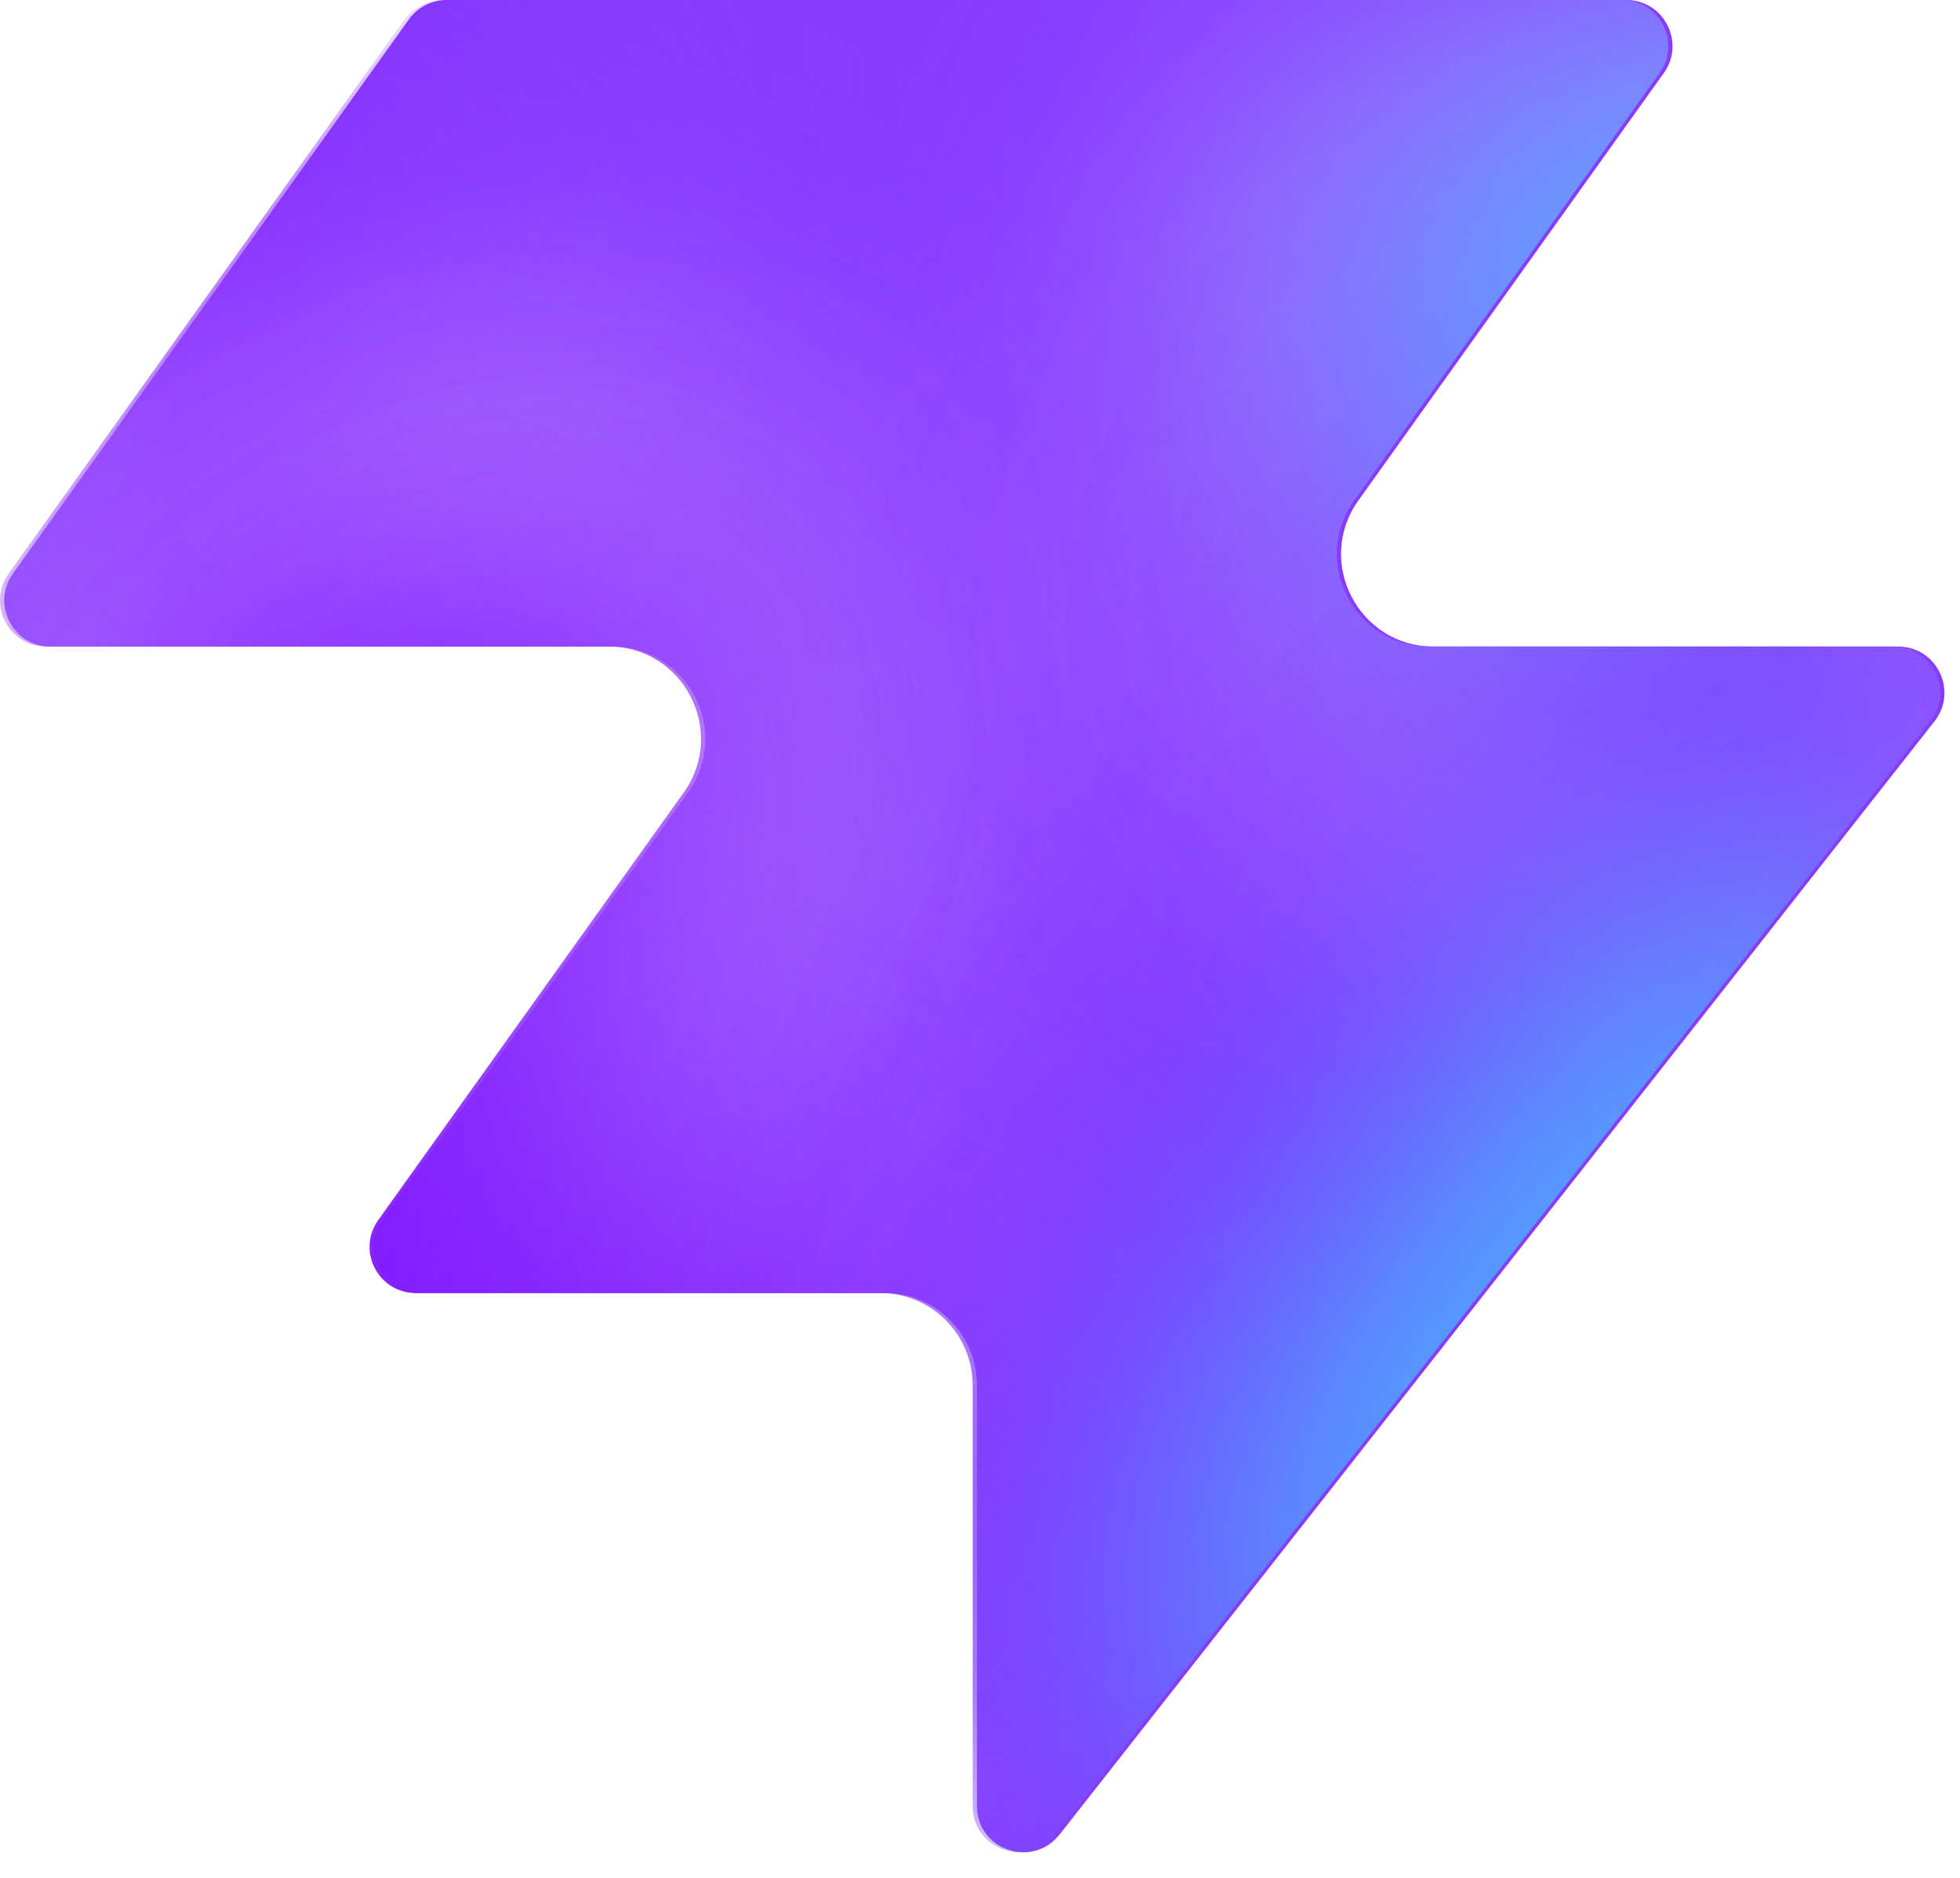
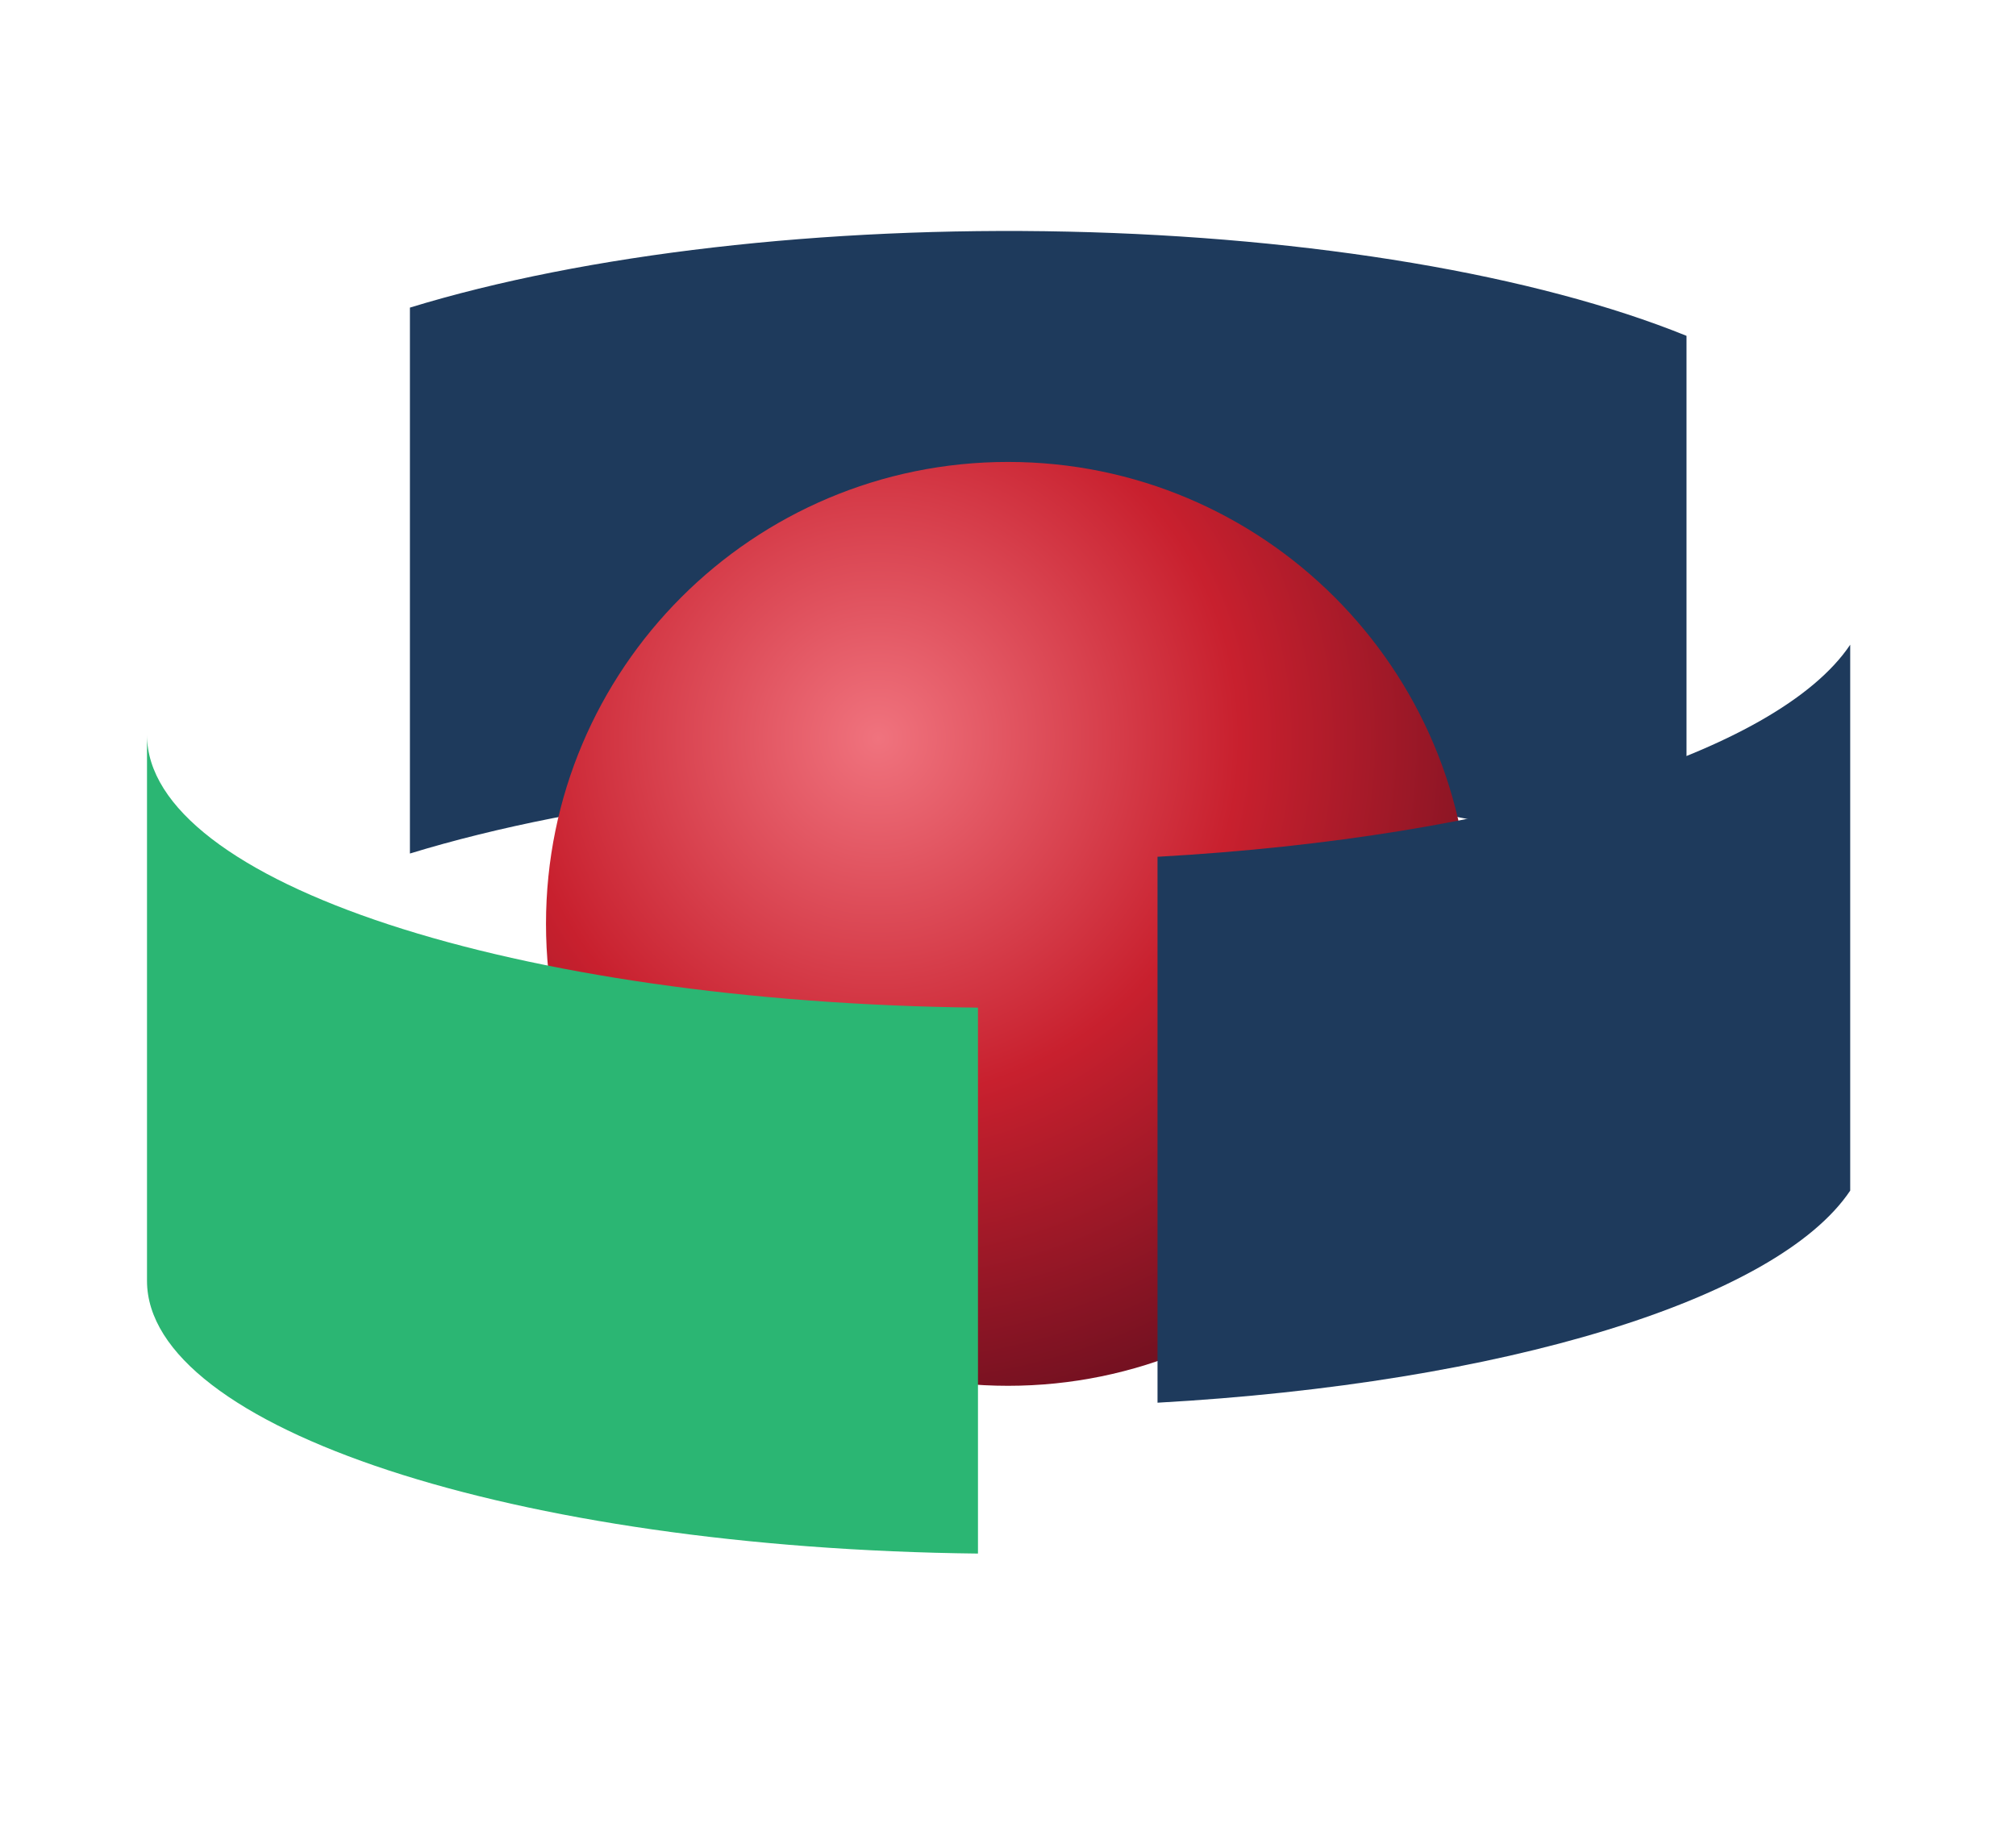
- <svg xmlns="http://www.w3.org/2000/svg" width="48" height="46" fill="none" viewBox="0 0 48 46">
-   <path fill="#863bff" d="M25.946 44.938c-.664.845-2.021.375-2.021-.698V33.937a2.26 2.26 0 0 0-2.262-2.262H10.287c-.92 0-1.456-1.04-.92-1.788l7.48-10.471c1.07-1.497 0-3.578-1.842-3.578H1.237c-.92 0-1.456-1.04-.92-1.788L10.013.474c.214-.297.556-.474.92-.474h28.894c.92 0 1.456 1.04.92 1.788l-7.48 10.471c-1.07 1.498 0 3.579 1.842 3.579h11.377c.943 0 1.473 1.088.89 1.83L25.947 44.94z" style="fill:#863bff;fill:color(display-p3 .525 .23 1);fill-opacity:1" />
-   <mask id="a" width="48" height="46" x="0" y="0" maskUnits="userSpaceOnUse" style="mask-type:alpha">
-     <path fill="#000" d="M25.842 44.938c-.664.844-2.021.375-2.021-.698V33.937a2.26 2.26 0 0 0-2.262-2.262H10.183c-.92 0-1.456-1.04-.92-1.788l7.48-10.471c1.07-1.498 0-3.579-1.842-3.579H1.133c-.92 0-1.456-1.04-.92-1.787L9.91.473c.214-.297.556-.474.92-.474h28.894c.92 0 1.456 1.04.92 1.788l-7.48 10.471c-1.07 1.498 0 3.578 1.842 3.578h11.377c.943 0 1.473 1.088.89 1.832L25.843 44.94z" style="fill:#000;fill-opacity:1" />
-   </mask>
-   <g mask="url(#a)">
-     <g filter="url(#b)">
-       <ellipse cx="5.508" cy="14.704" fill="#ede6ff" rx="5.508" ry="14.704" style="fill:#ede6ff;fill:color(display-p3 .927 .903 1);fill-opacity:1" transform="matrix(.00324 1 1 -.00324 -4.47 31.516)" />
-     </g>
-     <g filter="url(#c)">
-       <ellipse cx="10.399" cy="29.851" fill="#ede6ff" rx="10.399" ry="29.851" style="fill:#ede6ff;fill:color(display-p3 .927 .903 1);fill-opacity:1" transform="matrix(.00324 1 1 -.00324 -39.328 7.883)" />
-     </g>
-     <g filter="url(#d)">
-       <ellipse cx="5.508" cy="30.487" fill="#7e14ff" rx="5.508" ry="30.487" style="fill:#7e14ff;fill:color(display-p3 .492 .077 1);fill-opacity:1" transform="rotate(89.814 -25.913 -14.639)scale(1 -1)" />
-     </g>
-     <g filter="url(#e)">
-       <ellipse cx="5.508" cy="30.599" fill="#7e14ff" rx="5.508" ry="30.599" style="fill:#7e14ff;fill:color(display-p3 .492 .077 1);fill-opacity:1" transform="rotate(89.814 -32.644 -3.334)scale(1 -1)" />
-     </g>
-     <g filter="url(#f)">
-       <ellipse cx="5.508" cy="30.599" fill="#7e14ff" rx="5.508" ry="30.599" style="fill:#7e14ff;fill:color(display-p3 .492 .077 1);fill-opacity:1" transform="matrix(.00324 1 1 -.00324 -34.34 30.47)" />
-     </g>
-     <g filter="url(#g)">
-       <ellipse cx="14.072" cy="22.078" fill="#ede6ff" rx="14.072" ry="22.078" style="fill:#ede6ff;fill:color(display-p3 .927 .903 1);fill-opacity:1" transform="rotate(93.35 24.506 48.493)scale(-1 1)" />
-     </g>
-     <g filter="url(#h)">
-       <ellipse cx="3.47" cy="21.501" fill="#7e14ff" rx="3.47" ry="21.501" style="fill:#7e14ff;fill:color(display-p3 .492 .077 1);fill-opacity:1" transform="rotate(89.009 28.708 47.59)scale(-1 1)" />
-     </g>
-     <g filter="url(#i)">
-       <ellipse cx="3.47" cy="21.501" fill="#7e14ff" rx="3.47" ry="21.501" style="fill:#7e14ff;fill:color(display-p3 .492 .077 1);fill-opacity:1" transform="rotate(89.009 28.708 47.59)scale(-1 1)" />
-     </g>
-     <g filter="url(#j)">
-       <ellipse cx=".387" cy="8.972" fill="#7e14ff" rx="4.407" ry="29.108" style="fill:#7e14ff;fill:color(display-p3 .492 .077 1);fill-opacity:1" transform="rotate(39.51 .387 8.972)" />
-     </g>
-     <g filter="url(#k)">
-       <ellipse cx="47.523" cy="-6.092" fill="#7e14ff" rx="4.407" ry="29.108" style="fill:#7e14ff;fill:color(display-p3 .492 .077 1);fill-opacity:1" transform="rotate(37.892 47.523 -6.092)" />
-     </g>
-     <g filter="url(#l)">
-       <ellipse cx="41.412" cy="6.333" fill="#47bfff" rx="5.971" ry="9.665" style="fill:#47bfff;fill:color(display-p3 .28 .748 1);fill-opacity:1" transform="rotate(37.892 41.412 6.333)" />
-     </g>
-     <g filter="url(#m)">
-       <ellipse cx="-1.879" cy="38.332" fill="#7e14ff" rx="4.407" ry="29.108" style="fill:#7e14ff;fill:color(display-p3 .492 .077 1);fill-opacity:1" transform="rotate(37.892 -1.88 38.332)" />
-     </g>
-     <g filter="url(#n)">
-       <ellipse cx="-1.879" cy="38.332" fill="#7e14ff" rx="4.407" ry="29.108" style="fill:#7e14ff;fill:color(display-p3 .492 .077 1);fill-opacity:1" transform="rotate(37.892 -1.88 38.332)" />
-     </g>
-     <g filter="url(#o)">
-       <ellipse cx="35.651" cy="29.907" fill="#7e14ff" rx="4.407" ry="29.108" style="fill:#7e14ff;fill:color(display-p3 .492 .077 1);fill-opacity:1" transform="rotate(37.892 35.651 29.907)" />
-     </g>
-     <g filter="url(#p)">
-       <ellipse cx="38.418" cy="32.4" fill="#47bfff" rx="5.971" ry="15.297" style="fill:#47bfff;fill:color(display-p3 .28 .748 1);fill-opacity:1" transform="rotate(37.892 38.418 32.4)" />
-     </g>
-   </g>
+ <svg xmlns="http://www.w3.org/2000/svg" viewBox="24 30 192 176">
  <defs>
-     <filter id="b" width="60.045" height="41.654" x="-19.77" y="16.149" color-interpolation-filters="sRGB" filterUnits="userSpaceOnUse">
-       <feFlood flood-opacity="0" result="BackgroundImageFix" />
-       <feBlend in="SourceGraphic" in2="BackgroundImageFix" result="shape" />
-       <feGaussianBlur result="effect1_foregroundBlur_2002_17158" stdDeviation="7.659" />
-     </filter>
-     <filter id="c" width="90.34" height="51.437" x="-54.613" y="-7.533" color-interpolation-filters="sRGB" filterUnits="userSpaceOnUse">
-       <feFlood flood-opacity="0" result="BackgroundImageFix" />
-       <feBlend in="SourceGraphic" in2="BackgroundImageFix" result="shape" />
-       <feGaussianBlur result="effect1_foregroundBlur_2002_17158" stdDeviation="7.659" />
-     </filter>
-     <filter id="d" width="79.355" height="29.4" x="-49.64" y="2.03" color-interpolation-filters="sRGB" filterUnits="userSpaceOnUse">
-       <feFlood flood-opacity="0" result="BackgroundImageFix" />
-       <feBlend in="SourceGraphic" in2="BackgroundImageFix" result="shape" />
-       <feGaussianBlur result="effect1_foregroundBlur_2002_17158" stdDeviation="4.596" />
-     </filter>
-     <filter id="e" width="79.579" height="29.4" x="-45.045" y="20.029" color-interpolation-filters="sRGB" filterUnits="userSpaceOnUse">
-       <feFlood flood-opacity="0" result="BackgroundImageFix" />
-       <feBlend in="SourceGraphic" in2="BackgroundImageFix" result="shape" />
-       <feGaussianBlur result="effect1_foregroundBlur_2002_17158" stdDeviation="4.596" />
-     </filter>
-     <filter id="f" width="79.579" height="29.4" x="-43.513" y="21.178" color-interpolation-filters="sRGB" filterUnits="userSpaceOnUse">
-       <feFlood flood-opacity="0" result="BackgroundImageFix" />
-       <feBlend in="SourceGraphic" in2="BackgroundImageFix" result="shape" />
-       <feGaussianBlur result="effect1_foregroundBlur_2002_17158" stdDeviation="4.596" />
-     </filter>
-     <filter id="g" width="74.749" height="58.852" x="15.756" y="-17.901" color-interpolation-filters="sRGB" filterUnits="userSpaceOnUse">
-       <feFlood flood-opacity="0" result="BackgroundImageFix" />
-       <feBlend in="SourceGraphic" in2="BackgroundImageFix" result="shape" />
-       <feGaussianBlur result="effect1_foregroundBlur_2002_17158" stdDeviation="7.659" />
-     </filter>
-     <filter id="h" width="61.377" height="25.362" x="23.548" y="2.284" color-interpolation-filters="sRGB" filterUnits="userSpaceOnUse">
-       <feFlood flood-opacity="0" result="BackgroundImageFix" />
-       <feBlend in="SourceGraphic" in2="BackgroundImageFix" result="shape" />
-       <feGaussianBlur result="effect1_foregroundBlur_2002_17158" stdDeviation="4.596" />
-     </filter>
-     <filter id="i" width="61.377" height="25.362" x="23.548" y="2.284" color-interpolation-filters="sRGB" filterUnits="userSpaceOnUse">
-       <feFlood flood-opacity="0" result="BackgroundImageFix" />
-       <feBlend in="SourceGraphic" in2="BackgroundImageFix" result="shape" />
-       <feGaussianBlur result="effect1_foregroundBlur_2002_17158" stdDeviation="4.596" />
-     </filter>
-     <filter id="j" width="56.045" height="63.649" x="-27.636" y="-22.853" color-interpolation-filters="sRGB" filterUnits="userSpaceOnUse">
-       <feFlood flood-opacity="0" result="BackgroundImageFix" />
-       <feBlend in="SourceGraphic" in2="BackgroundImageFix" result="shape" />
-       <feGaussianBlur result="effect1_foregroundBlur_2002_17158" stdDeviation="4.596" />
-     </filter>
-     <filter id="k" width="54.814" height="64.646" x="20.116" y="-38.415" color-interpolation-filters="sRGB" filterUnits="userSpaceOnUse">
-       <feFlood flood-opacity="0" result="BackgroundImageFix" />
-       <feBlend in="SourceGraphic" in2="BackgroundImageFix" result="shape" />
-       <feGaussianBlur result="effect1_foregroundBlur_2002_17158" stdDeviation="4.596" />
-     </filter>
-     <filter id="l" width="33.541" height="35.313" x="24.641" y="-11.323" color-interpolation-filters="sRGB" filterUnits="userSpaceOnUse">
-       <feFlood flood-opacity="0" result="BackgroundImageFix" />
-       <feBlend in="SourceGraphic" in2="BackgroundImageFix" result="shape" />
-       <feGaussianBlur result="effect1_foregroundBlur_2002_17158" stdDeviation="4.596" />
-     </filter>
-     <filter id="m" width="54.814" height="64.646" x="-29.286" y="6.009" color-interpolation-filters="sRGB" filterUnits="userSpaceOnUse">
-       <feFlood flood-opacity="0" result="BackgroundImageFix" />
-       <feBlend in="SourceGraphic" in2="BackgroundImageFix" result="shape" />
-       <feGaussianBlur result="effect1_foregroundBlur_2002_17158" stdDeviation="4.596" />
-     </filter>
-     <filter id="n" width="54.814" height="64.646" x="-29.286" y="6.009" color-interpolation-filters="sRGB" filterUnits="userSpaceOnUse">
-       <feFlood flood-opacity="0" result="BackgroundImageFix" />
-       <feBlend in="SourceGraphic" in2="BackgroundImageFix" result="shape" />
-       <feGaussianBlur result="effect1_foregroundBlur_2002_17158" stdDeviation="4.596" />
-     </filter>
-     <filter id="o" width="54.814" height="64.646" x="8.244" y="-2.416" color-interpolation-filters="sRGB" filterUnits="userSpaceOnUse">
-       <feFlood flood-opacity="0" result="BackgroundImageFix" />
-       <feBlend in="SourceGraphic" in2="BackgroundImageFix" result="shape" />
-       <feGaussianBlur result="effect1_foregroundBlur_2002_17158" stdDeviation="4.596" />
-     </filter>
-     <filter id="p" width="39.409" height="43.623" x="18.713" y="10.588" color-interpolation-filters="sRGB" filterUnits="userSpaceOnUse">
-       <feFlood flood-opacity="0" result="BackgroundImageFix" />
-       <feBlend in="SourceGraphic" in2="BackgroundImageFix" result="shape" />
-       <feGaussianBlur result="effect1_foregroundBlur_2002_17158" stdDeviation="4.596" />
-     </filter>
+     <radialGradient id="core" cx="36%" cy="30%" r="75%">
+       <stop offset="0%" stop-color="#F0737E" />
+       <stop offset="52%" stop-color="#C8202E" />
+       <stop offset="100%" stop-color="#701020" />
+     </radialGradient>
  </defs>
+   <path d="M 63.04 59.30 A 82.0 26.0 0 0 1 184.62 61.99 L 184.62 113.99 A 82.0 26.0 0 0 0 63.04 111.30 Z" fill="#1E3A5C" />
+   <circle cx="120.0" cy="118.0" r="44.0" fill="url(#core)" />
+   <path d="M 117.14 125.98 A 82.0 26.0 0 0 1 38.00 100.00 L 38.00 152.00 A 82.0 26.0 0 0 0 117.14 177.98 Z" fill="#2BB673" />
+   <path d="M 200.21 91.41 A 82.0 26.0 0 0 1 134.24 111.61 L 134.24 163.61 A 82.0 26.0 0 0 0 200.21 143.41 Z" fill="#1E3A5C" />
</svg>
